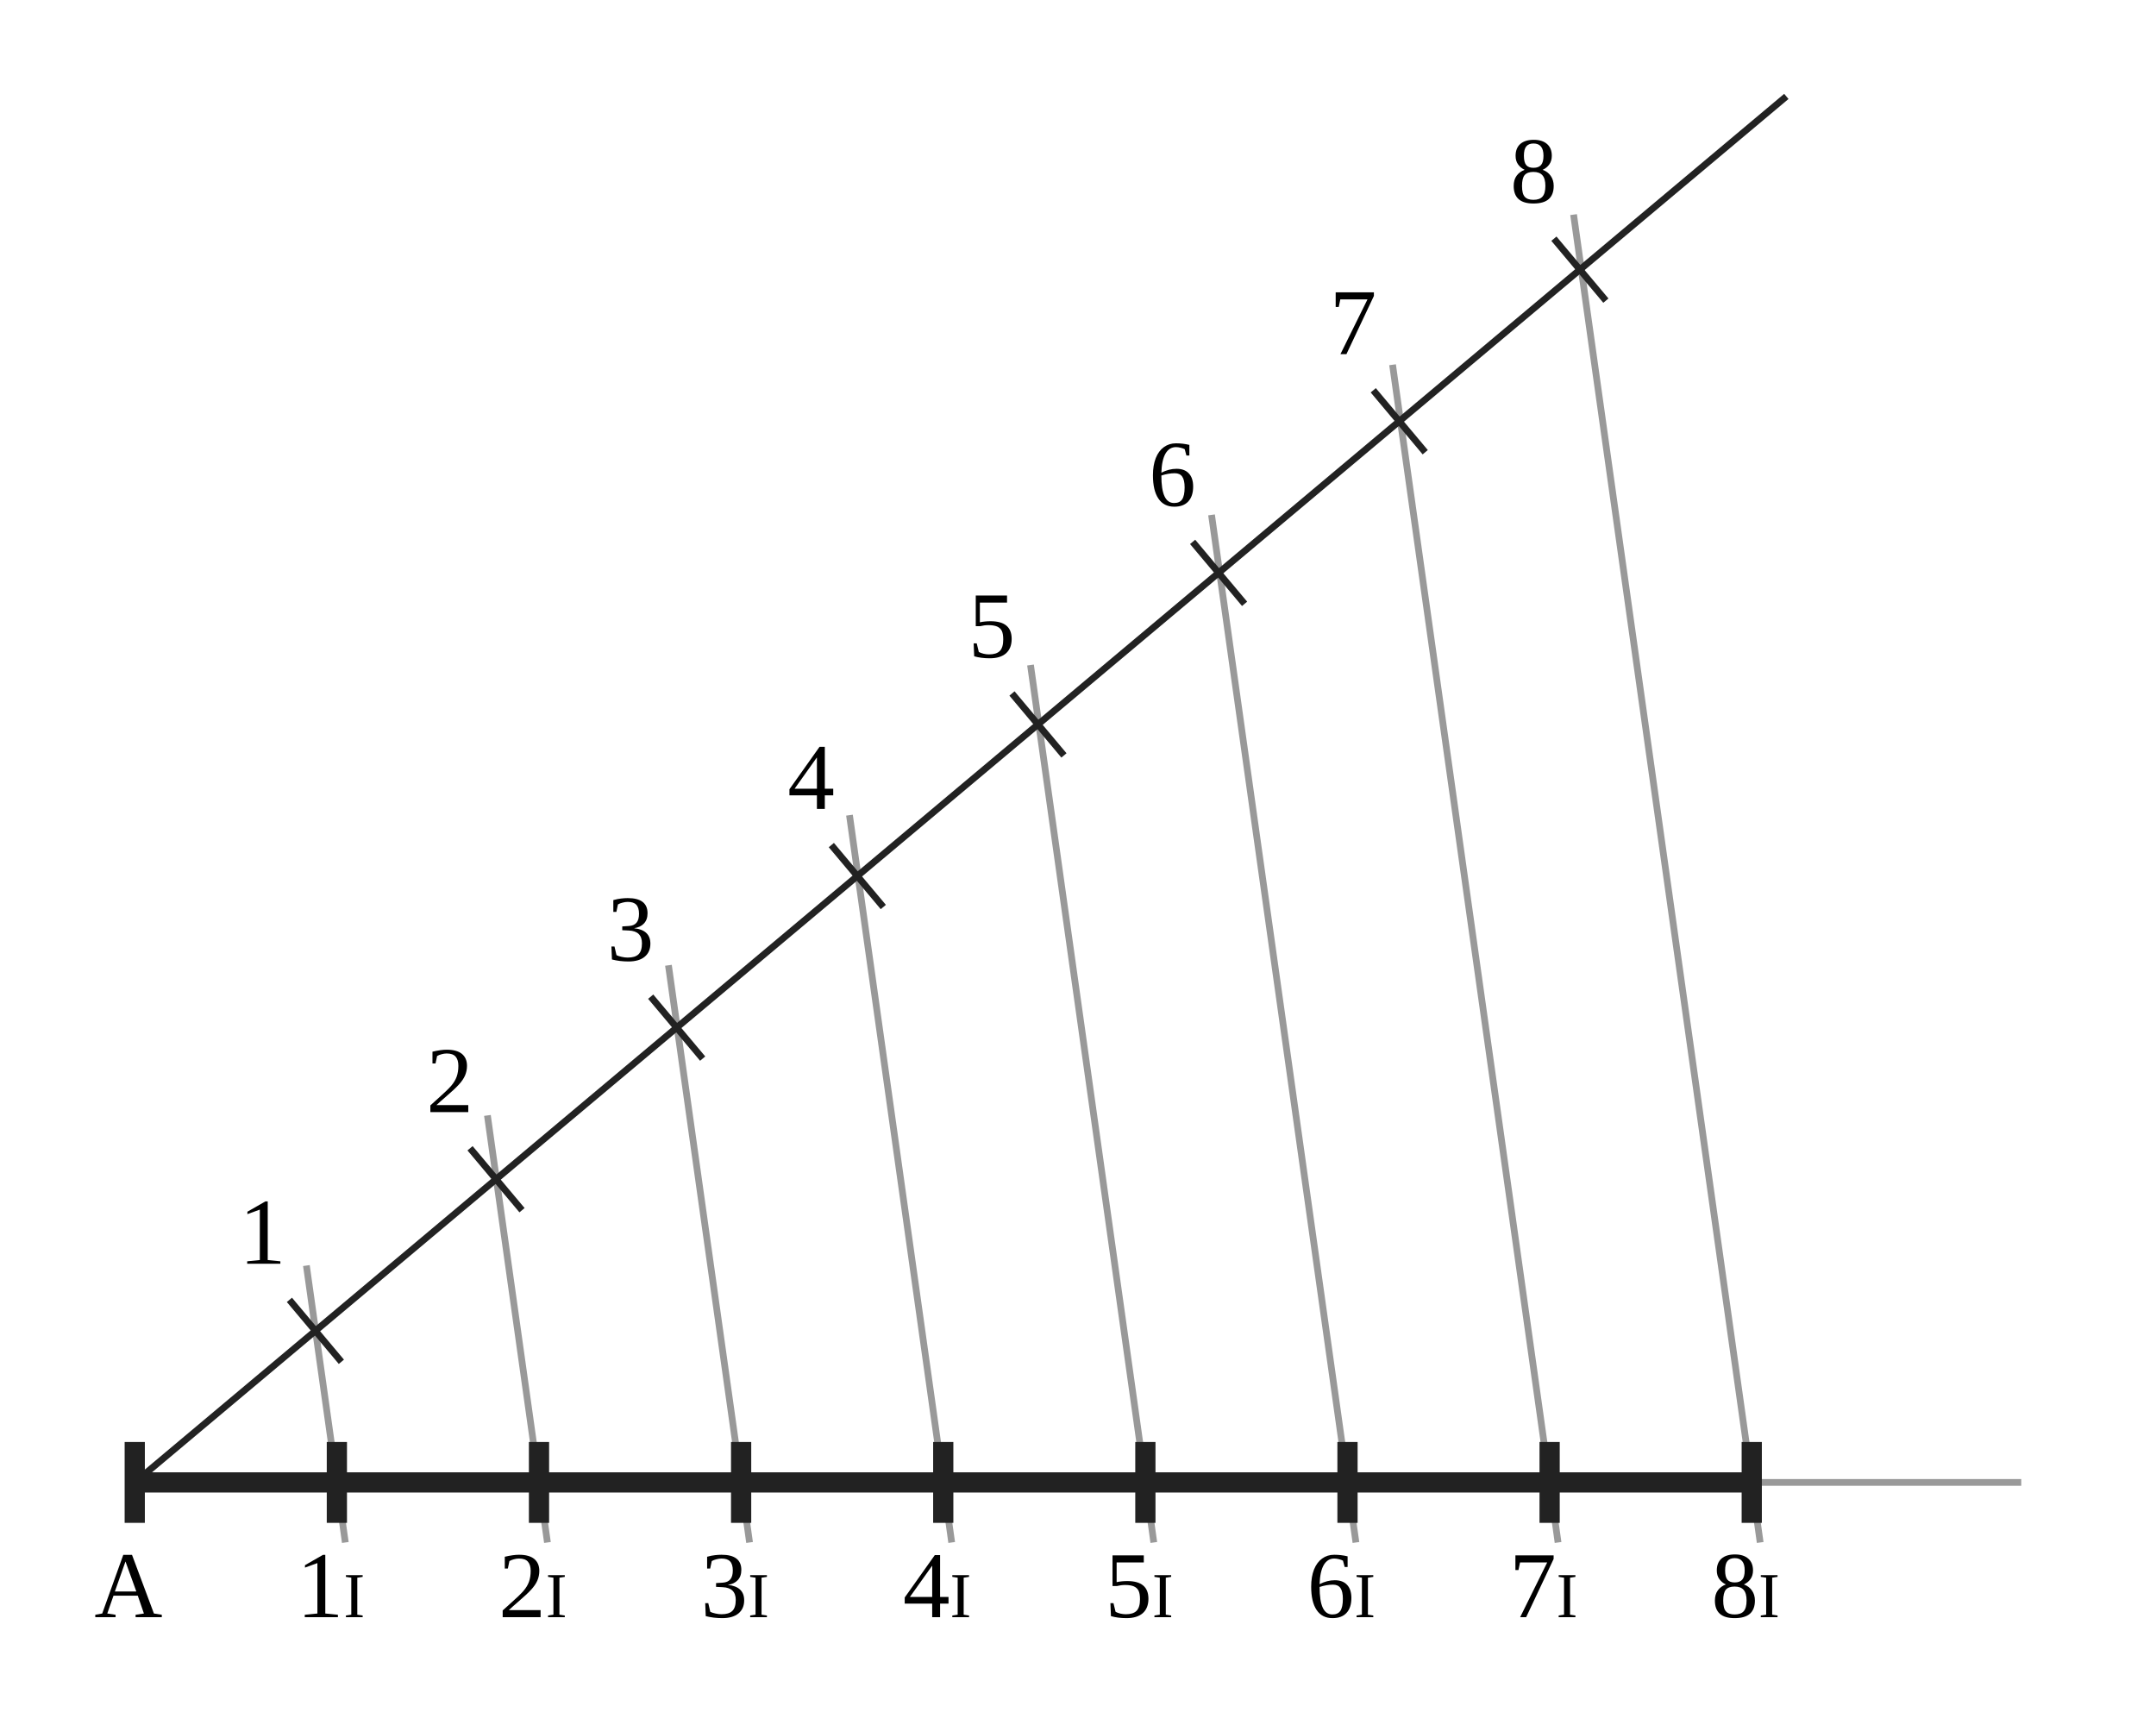
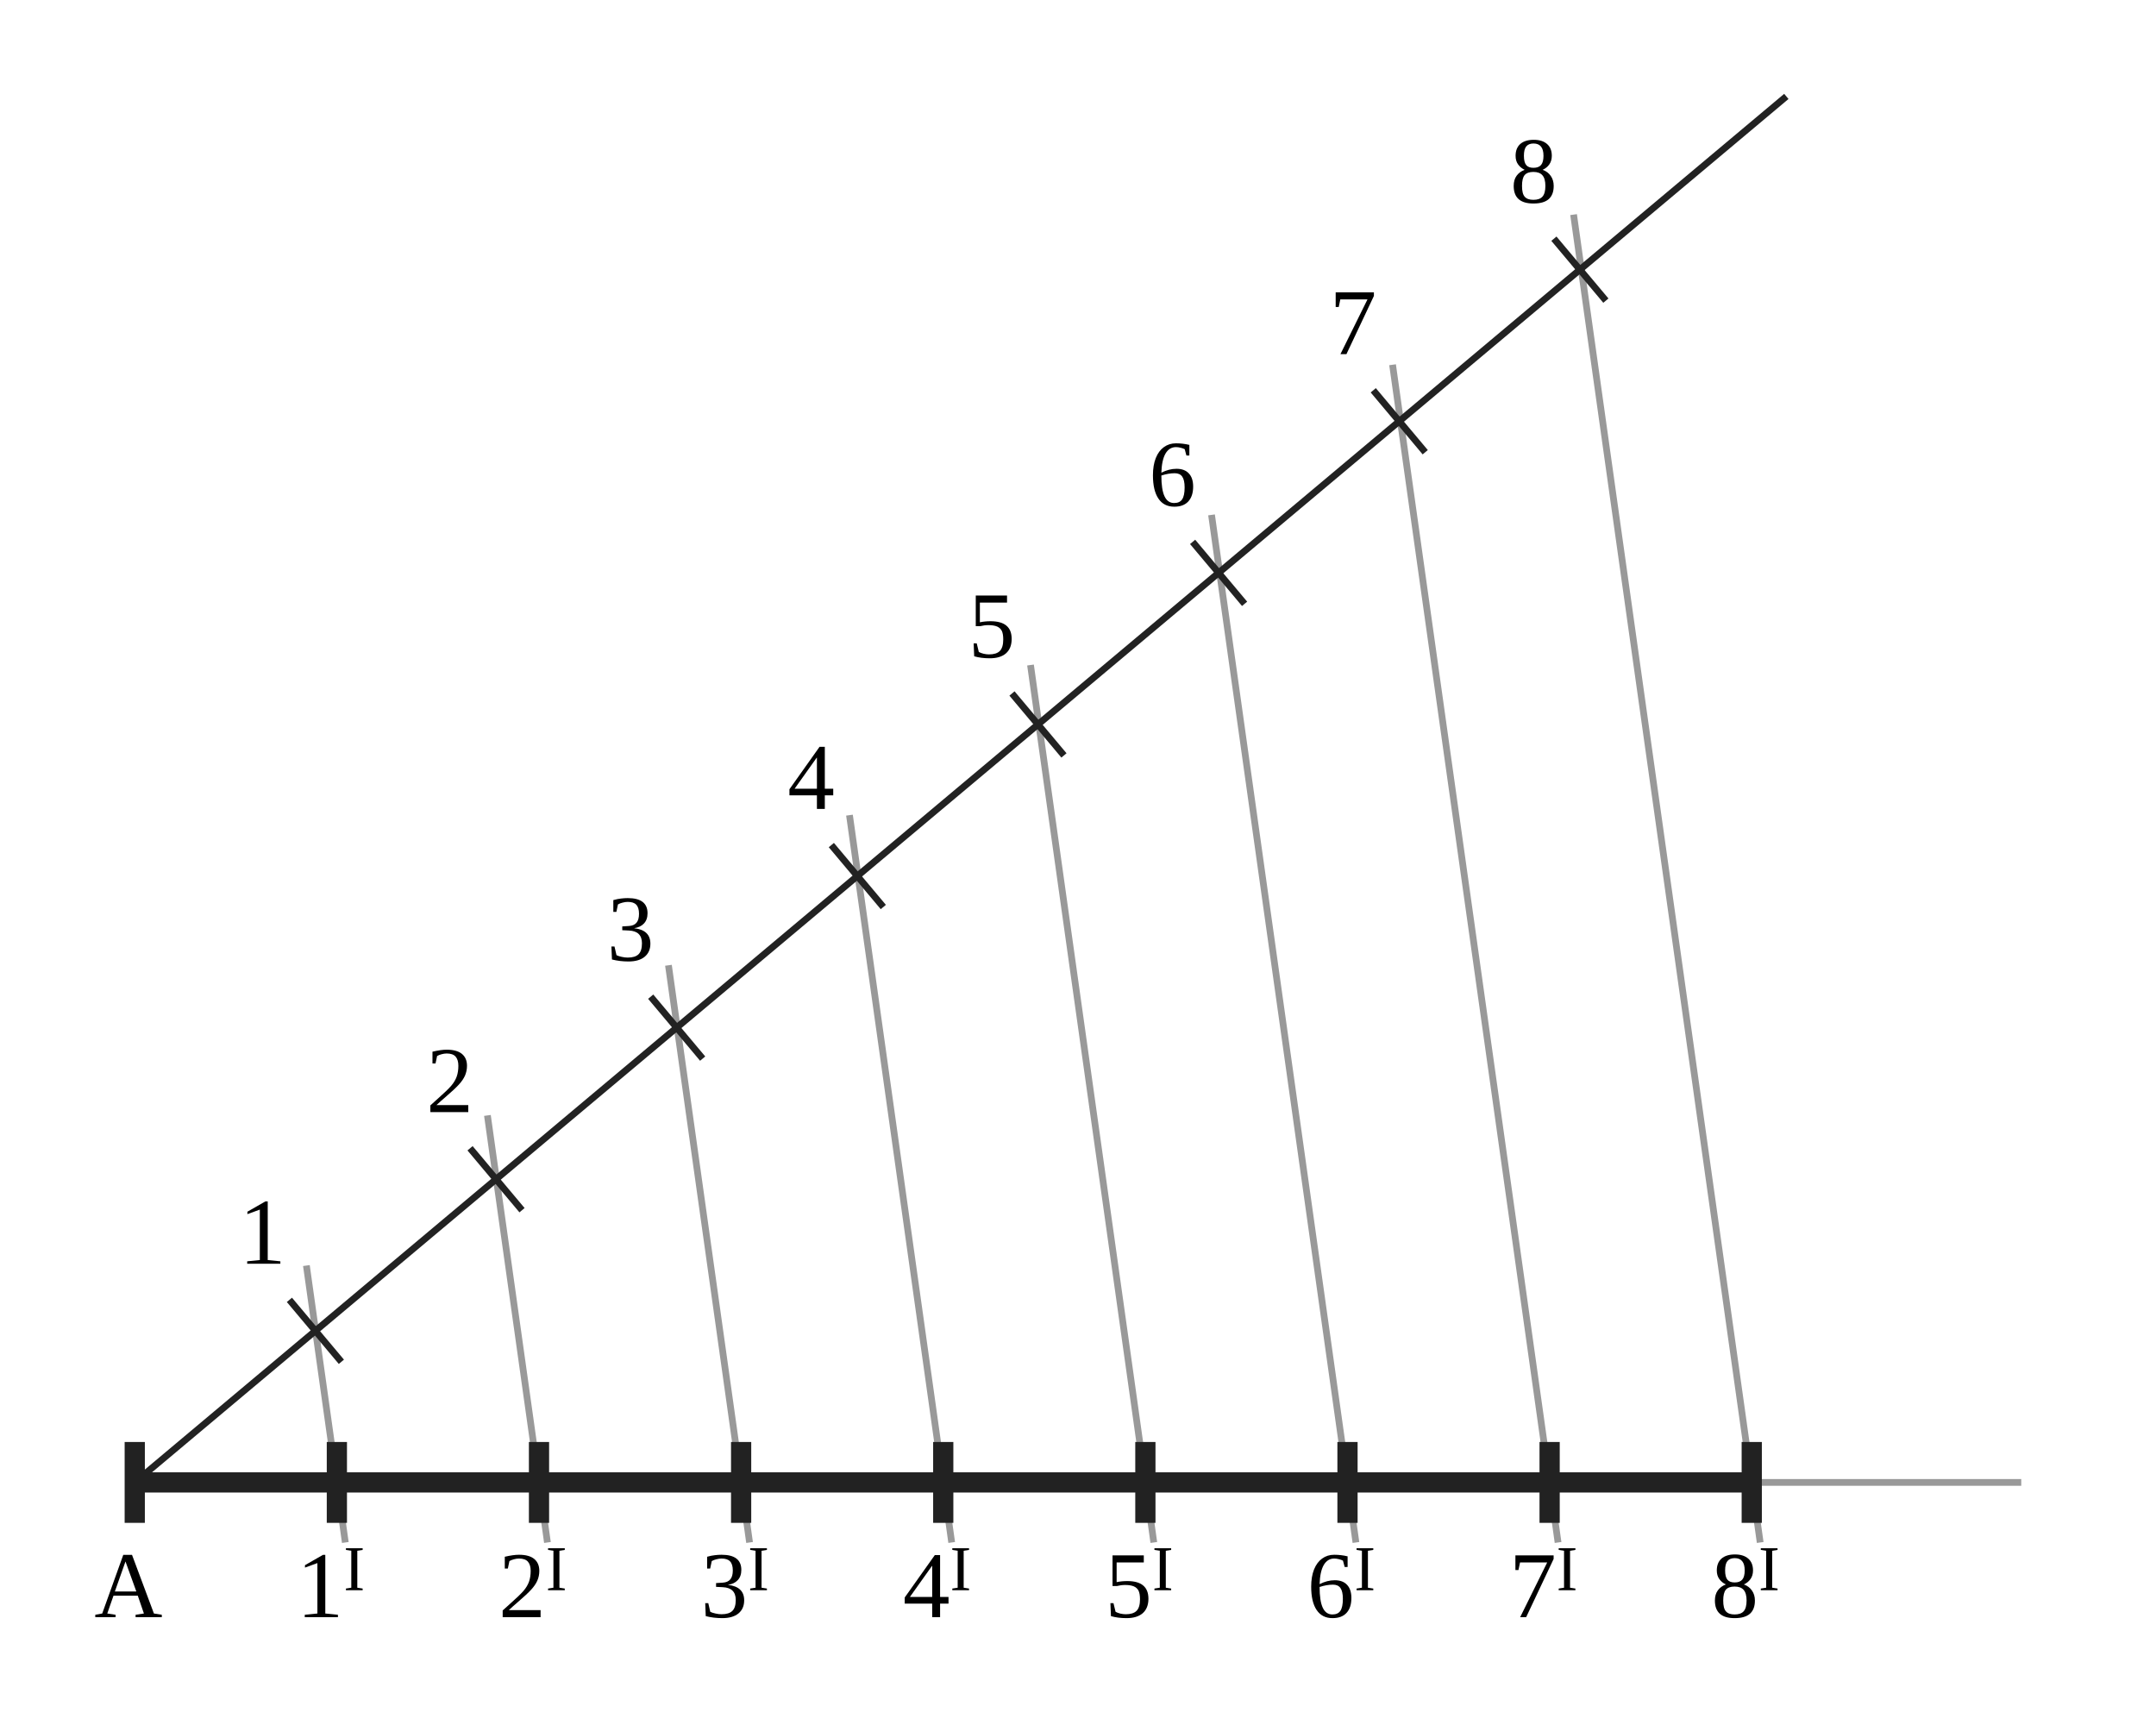
<svg xmlns="http://www.w3.org/2000/svg" width="320" height="256" viewBox="0 0 320 256">
  <style type="text/css">
  
  .eyes { fill: #999; stroke: none; }
  .helpline { fill: none; stroke-width: 1px; stroke: #999; }
  .radii { fill: none; stroke-width: 1px; stroke: #555; }
  .arrowhead { fill: #555; stroke: none; }
  .constructor { fill: none; stroke-width: 1px; stroke: #222; }
  .result { fill: none; stroke-width: 3px; stroke: #222; }
  text { color: #222; font-size: 14px; }
  tspan { font-size: 68%; }
  
 </style>
  <g>
    <line transform="rotate(-8, 50, 220)" class="helpline" x1="50" y1="187.5" x2="50" y2="229" />
    <line transform="rotate(-8, 80, 220)" class="helpline" x1="80" y1="165" x2="80" y2="229" />
    <line transform="rotate(-8, 110, 220)" class="helpline" x1="110" y1="142.5" x2="110" y2="229" />
    <line transform="rotate(-8, 140, 220)" class="helpline" x1="140" y1="120" x2="140" y2="229" />
    <line transform="rotate(-8, 170, 220)" class="helpline" x1="170" y1="97.5" x2="170" y2="229" />
    <line transform="rotate(-8, 200, 220)" class="helpline" x1="200" y1="75" x2="200" y2="229" />
    <line transform="rotate(-8, 230, 220)" class="helpline" x1="230" y1="52.5" x2="230" y2="229" />
    <line transform="rotate(-8, 260, 220)" class="helpline" x1="260" y1="30" x2="260" y2="229" />
  </g>
  <g>
    <g transform="rotate(-40, 20, 220)">
      <line class="constructor" x1="20" y1="220" x2="340" y2="220" />
      <line class="constructor" x1="55" y1="214" x2="55" y2="226" />
      <line class="constructor" x1="90" y1="214" x2="90" y2="226" />
      <line class="constructor" x1="125" y1="214" x2="125" y2="226" />
      <line class="constructor" x1="160" y1="214" x2="160" y2="226" />
      <line class="constructor" x1="195" y1="214" x2="195" y2="226" />
      <line class="constructor" x1="230" y1="214" x2="230" y2="226" />
      <line class="constructor" x1="265" y1="214" x2="265" y2="226" />
      <line class="constructor" x1="300" y1="214" x2="300" y2="226" />
      <g>
        <text transform="rotate(40, 55, 207)" x="52" y="207">1</text>
        <text transform="rotate(40, 90, 207)" x="88" y="207">2</text>
        <text transform="rotate(40, 125, 207)" x="123" y="207">3</text>
        <text transform="rotate(40, 160, 207)" x="158" y="207">4</text>
        <text transform="rotate(40, 195, 207)" x="193" y="207">5</text>
        <text transform="rotate(40, 230, 207)" x="228" y="207">6</text>
        <text transform="rotate(40, 265, 207)" x="263" y="207">7</text>
        <text transform="rotate(40, 300, 207)" x="298" y="207">8</text>
      </g>
    </g>
  </g>
  <g>
    <line class="helpline" x1="20" y1="220" x2="300" y2="220" />
  </g>
  <g id="figure">
    <g>
      <line class="result" x1="20" y1="220" x2="260" y2="220" />
      <line class="result" x1="20" y1="214" x2="20" y2="226" />
      <line class="result" x1="50" y1="214" x2="50" y2="226" />
      <line class="result" x1="80" y1="214" x2="80" y2="226" />
      <line class="result" x1="110" y1="214" x2="110" y2="226" />
      <line class="result" x1="140" y1="214" x2="140" y2="226" />
      <line class="result" x1="170" y1="214" x2="170" y2="226" />
      <line class="result" x1="200" y1="214" x2="200" y2="226" />
      <line class="result" x1="230" y1="214" x2="230" y2="226" />
      <line class="result" x1="260" y1="214" x2="260" y2="226" />
      <g>
        <text x="14" y="240">A</text>
-         <text x="44" y="240">1<tspan>I</tspan>
+         <text x="44" y="240">1<tspan dy="-4px">I</tspan>
        </text>
-         <text x="74" y="240">2<tspan>I</tspan>
+         <text x="74" y="240">2<tspan dy="-4px">I</tspan>
        </text>
-         <text x="104" y="240">3<tspan>I</tspan>
+         <text x="104" y="240">3<tspan dy="-4px">I</tspan>
        </text>
-         <text x="134" y="240">4<tspan>I</tspan>
+         <text x="134" y="240">4<tspan dy="-4px">I</tspan>
        </text>
-         <text x="164" y="240">5<tspan>I</tspan>
+         <text x="164" y="240">5<tspan dy="-4px">I</tspan>
        </text>
-         <text x="194" y="240">6<tspan>I</tspan>
+         <text x="194" y="240">6<tspan dy="-4px">I</tspan>
        </text>
-         <text x="224" y="240">7<tspan>I</tspan>
+         <text x="224" y="240">7<tspan dy="-4px">I</tspan>
        </text>
-         <text x="254" y="240">8<tspan>I</tspan>
+         <text x="254" y="240">8<tspan dy="-4px">I</tspan>
        </text>
      </g>
    </g>
  </g>
</svg>
